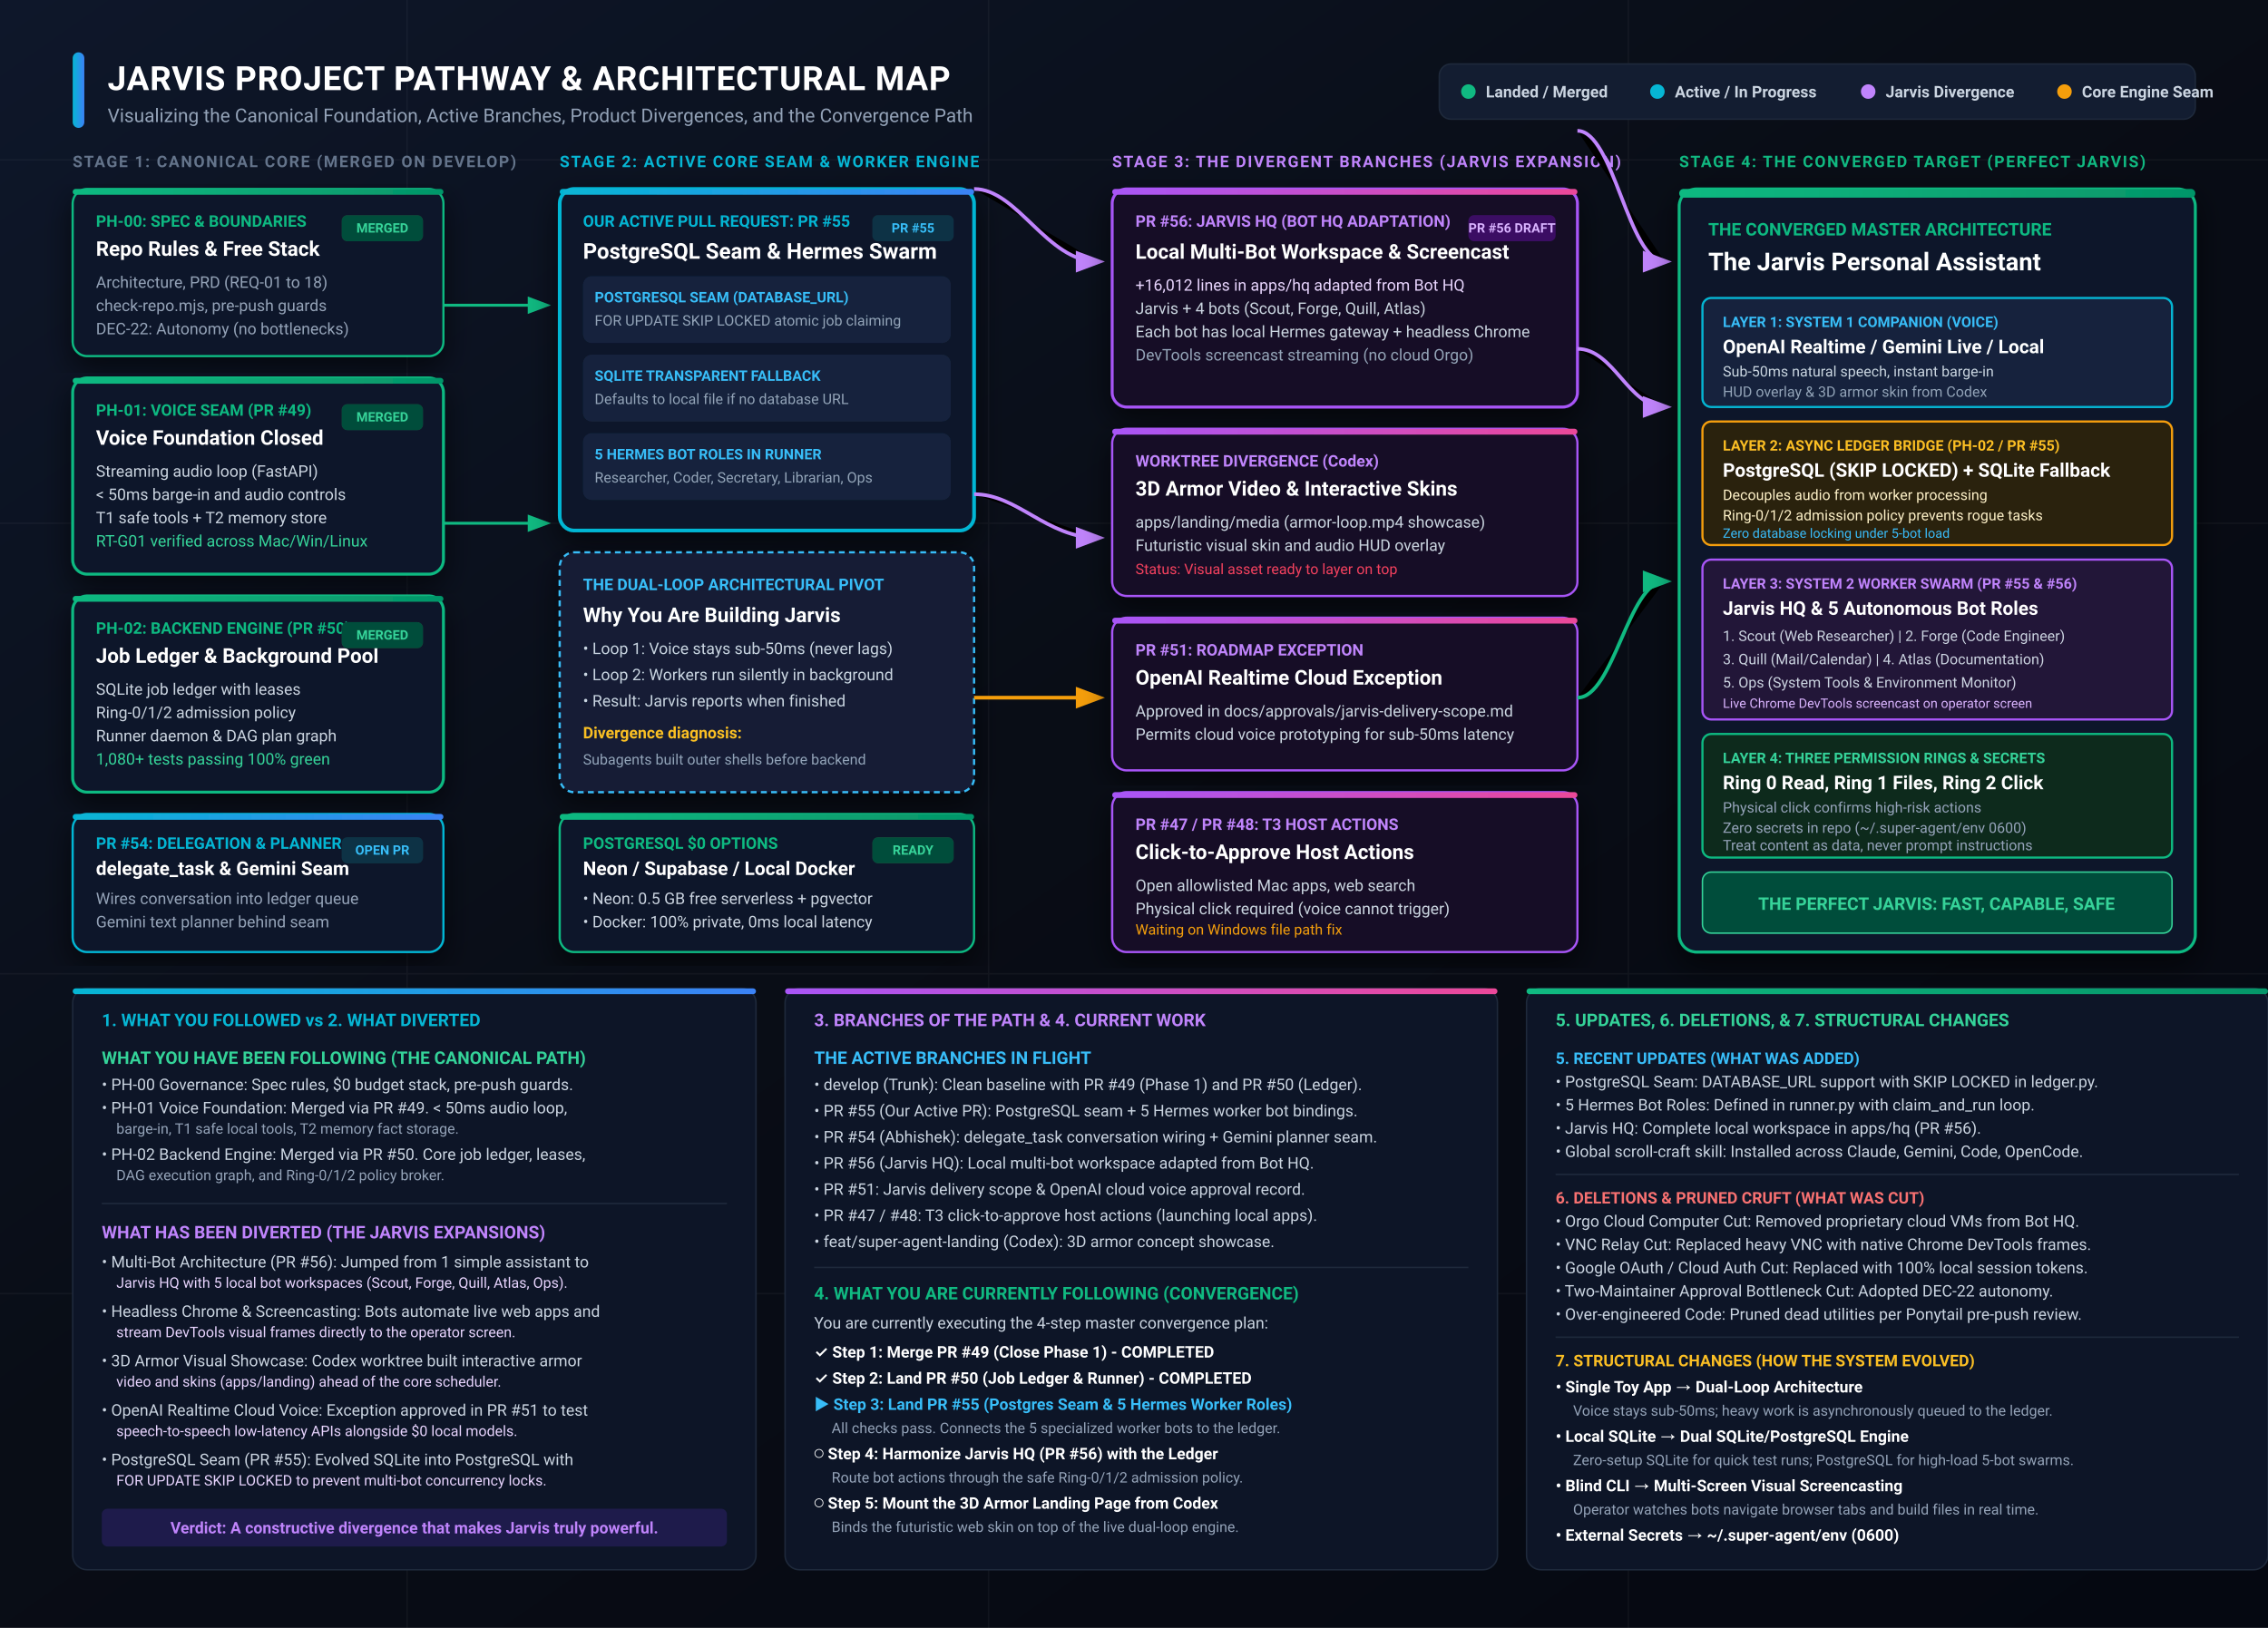
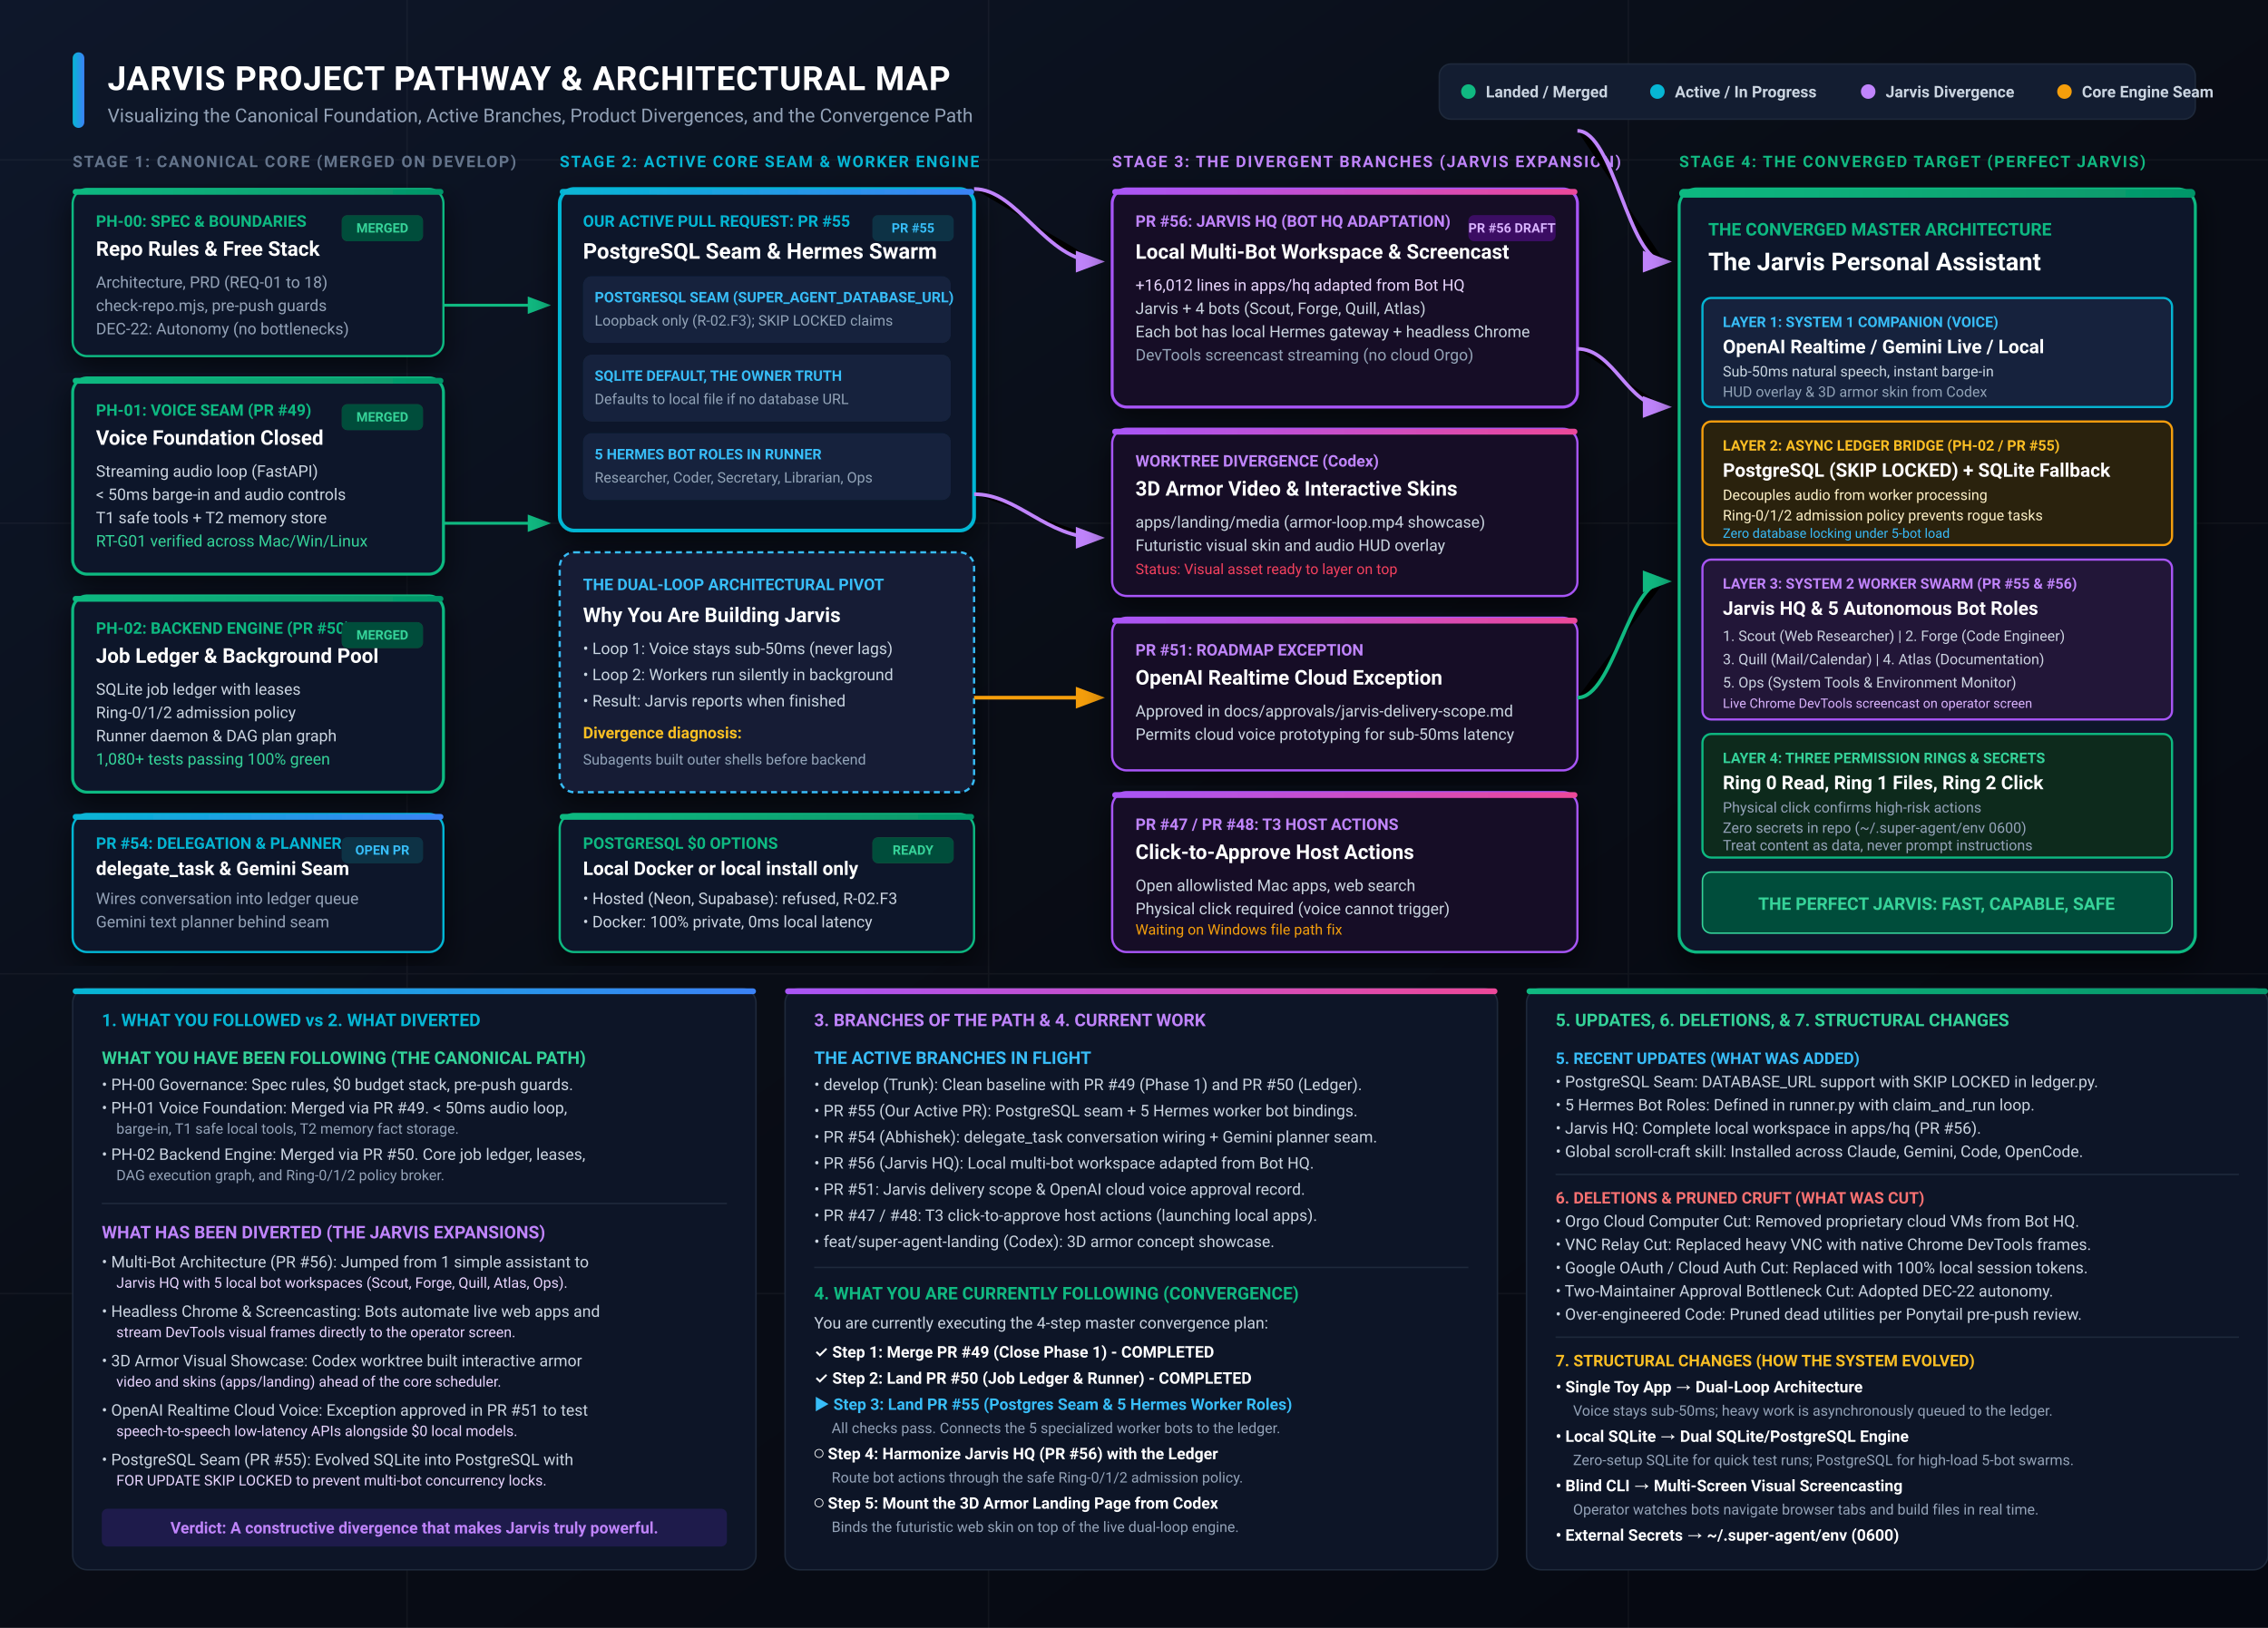
<svg xmlns="http://www.w3.org/2000/svg" viewBox="0 0 1560 1120" width="100%" height="100%" style="background:#090d16; font-family:-apple-system, BlinkMacSystemFont, 'Segoe UI', Roboto, Helvetica, Arial, sans-serif;">
  <defs>
    <linearGradient id="bgGlow" x1="0%" y1="0%" x2="100%" y2="100%">
      <stop offset="0%" stop-color="#0e172a" />
      <stop offset="45%" stop-color="#090d16" />
      <stop offset="100%" stop-color="#050811" />
    </linearGradient>
    <linearGradient id="cyanGrad" x1="0%" y1="0%" x2="100%" y2="0%">
      <stop offset="0%" stop-color="#06b6d4" />
      <stop offset="100%" stop-color="#3b82f6" />
    </linearGradient>
    <linearGradient id="greenGrad" x1="0%" y1="0%" x2="100%" y2="0%">
      <stop offset="0%" stop-color="#10b981" />
      <stop offset="100%" stop-color="#059669" />
    </linearGradient>
    <linearGradient id="purpleGrad" x1="0%" y1="0%" x2="100%" y2="0%">
      <stop offset="0%" stop-color="#a855f7" />
      <stop offset="100%" stop-color="#ec4899" />
    </linearGradient>
    <linearGradient id="amberGrad" x1="0%" y1="0%" x2="100%" y2="0%">
      <stop offset="0%" stop-color="#f59e0b" />
      <stop offset="100%" stop-color="#ea580c" />
    </linearGradient>
    <linearGradient id="redGrad" x1="0%" y1="0%" x2="100%" y2="0%">
      <stop offset="0%" stop-color="#ef4444" />
      <stop offset="100%" stop-color="#b91c1c" />
    </linearGradient>
    <filter id="cardShadow" x="-10%" y="-10%" width="120%" height="120%">
      <feDropShadow dx="0" dy="8" stdDeviation="10" flood-color="#000000" flood-opacity="0.6" />
    </filter>
    <marker id="arrowCyan" markerWidth="10" markerHeight="10" refX="6" refY="3" orient="auto">
      <path d="M0,0 L0,6 L8,3 z" fill="#06b6d4" />
    </marker>
    <marker id="arrowGreen" markerWidth="10" markerHeight="10" refX="6" refY="3" orient="auto">
      <path d="M0,0 L0,6 L8,3 z" fill="#10b981" />
    </marker>
    <marker id="arrowPurple" markerWidth="10" markerHeight="10" refX="6" refY="3" orient="auto">
      <path d="M0,0 L0,6 L8,3 z" fill="#c084fc" />
    </marker>
    <marker id="arrowAmber" markerWidth="10" markerHeight="10" refX="6" refY="3" orient="auto">
      <path d="M0,0 L0,6 L8,3 z" fill="#f59e0b" />
    </marker>
  </defs>
  <rect width="1560" height="1120" fill="url(#bgGlow)" />
  <g opacity="0.04" stroke="#ffffff" stroke-width="1">
    <line x1="0" y1="110" x2="1560" y2="110" />
    <line x1="0" y1="360" x2="1560" y2="360" />
    <line x1="0" y1="670" x2="1560" y2="670" />
    <line x1="0" y1="890" x2="1560" y2="890" />
    <line x1="280" y1="0" x2="280" y2="1120" />
    <line x1="680" y1="0" x2="680" y2="1120" />
    <line x1="1120" y1="0" x2="1120" y2="1120" />
  </g>
  <g transform="translate(50, 36)">
    <rect x="0" y="0" width="8" height="52" rx="4" fill="url(#cyanGrad)" />
    <text x="24" y="26" fill="#ffffff" font-size="23" font-weight="700" letter-spacing="0.5">JARVIS PROJECT PATHWAY &amp; ARCHITECTURAL MAP</text>
    <text x="24" y="48" fill="#94a3b8" font-size="13">Visualizing the Canonical Foundation, Active Branches, Product Divergences, and the Convergence Path</text>
    <g transform="translate(940, 8)">
      <rect x="0" y="0" width="520" height="38" rx="8" fill="#131d31" stroke="#1e293b" stroke-width="1" />
      <circle cx="20" cy="19" r="5" fill="#10b981" />
      <text x="32" y="23" fill="#cbd5e1" font-size="11" font-weight="600">Landed / Merged</text>
      <circle cx="150" cy="19" r="5" fill="#06b6d4" />
      <text x="162" y="23" fill="#cbd5e1" font-size="11" font-weight="600">Active / In Progress</text>
      <circle cx="295" cy="19" r="5" fill="#c084fc" />
      <text x="307" y="23" fill="#cbd5e1" font-size="11" font-weight="600">Jarvis Divergence</text>
      <circle cx="430" cy="19" r="5" fill="#f59e0b" />
      <text x="442" y="23" fill="#cbd5e1" font-size="11" font-weight="600">Core Engine Seam</text>
    </g>
  </g>
  <g transform="translate(50, 115)">
    <text x="0" y="0" fill="#64748b" font-size="11" font-weight="700" letter-spacing="1">STAGE 1: CANONICAL CORE (MERGED ON DEVELOP)</text>
    <g transform="translate(0, 15)" filter="url(#cardShadow)">
      <rect width="255" height="115" rx="10" fill="#0f172a" stroke="#10b981" stroke-width="1.5" />
      <rect x="0" y="0" width="255" height="4" rx="2" fill="url(#greenGrad)" />
      <text x="16" y="26" fill="#10b981" font-size="11" font-weight="700">PH-00: SPEC &amp; BOUNDARIES</text>
      <text x="16" y="46" fill="#ffffff" font-size="14" font-weight="600">Repo Rules &amp; Free Stack</text>
      <text x="16" y="68" fill="#94a3b8" font-size="11">Architecture, PRD (REQ-01 to 18)</text>
      <text x="16" y="84" fill="#94a3b8" font-size="11">check-repo.mjs, pre-push guards</text>
      <text x="16" y="100" fill="#94a3b8" font-size="11">DEC-22: Autonomy (no bottlenecks)</text>
      <rect x="185" y="18" width="56" height="18" rx="4" fill="#064e3b" />
      <text x="213" y="30" fill="#34d399" font-size="9" font-weight="700" text-anchor="middle">MERGED</text>
    </g>
    <g transform="translate(0, 145)" filter="url(#cardShadow)">
      <rect width="255" height="135" rx="10" fill="#0f172a" stroke="#10b981" stroke-width="2" />
      <rect x="0" y="0" width="255" height="4" rx="2" fill="url(#greenGrad)" />
      <text x="16" y="26" fill="#10b981" font-size="11" font-weight="700">PH-01: VOICE SEAM (PR #49)</text>
      <text x="16" y="46" fill="#ffffff" font-size="14" font-weight="600">Voice Foundation Closed</text>
      <text x="16" y="68" fill="#cbd5e1" font-size="11">Streaming audio loop (FastAPI)</text>
      <text x="16" y="84" fill="#cbd5e1" font-size="11">&lt; 50ms barge-in and audio controls</text>
      <text x="16" y="100" fill="#cbd5e1" font-size="11">T1 safe tools + T2 memory store</text>
      <text x="16" y="116" fill="#34d399" font-size="11">RT-G01 verified across Mac/Win/Linux</text>
      <rect x="185" y="18" width="56" height="18" rx="4" fill="#064e3b" />
      <text x="213" y="30" fill="#34d399" font-size="9" font-weight="700" text-anchor="middle">MERGED</text>
    </g>
    <g transform="translate(0, 295)" filter="url(#cardShadow)">
      <rect width="255" height="135" rx="10" fill="#0f172a" stroke="#10b981" stroke-width="2" />
      <rect x="0" y="0" width="255" height="4" rx="2" fill="url(#greenGrad)" />
      <text x="16" y="26" fill="#10b981" font-size="11" font-weight="700">PH-02: BACKEND ENGINE (PR #50)</text>
      <text x="16" y="46" fill="#ffffff" font-size="14" font-weight="600">Job Ledger &amp; Background Pool</text>
      <text x="16" y="68" fill="#cbd5e1" font-size="11">SQLite job ledger with leases</text>
      <text x="16" y="84" fill="#cbd5e1" font-size="11">Ring-0/1/2 admission policy</text>
      <text x="16" y="100" fill="#cbd5e1" font-size="11">Runner daemon &amp; DAG plan graph</text>
      <text x="16" y="116" fill="#34d399" font-size="11">1,080+ tests passing 100% green</text>
      <rect x="185" y="18" width="56" height="18" rx="4" fill="#064e3b" />
      <text x="213" y="30" fill="#34d399" font-size="9" font-weight="700" text-anchor="middle">MERGED</text>
    </g>
    <g transform="translate(0, 445)" filter="url(#cardShadow)">
      <rect width="255" height="95" rx="10" fill="#0f172a" stroke="#06b6d4" stroke-width="1.5" />
      <rect x="0" y="0" width="255" height="4" rx="2" fill="url(#cyanGrad)" />
      <text x="16" y="24" fill="#06b6d4" font-size="11" font-weight="700">PR #54: DELEGATION &amp; PLANNER</text>
      <text x="16" y="42" fill="#ffffff" font-size="13" font-weight="600">delegate_task &amp; Gemini Seam</text>
      <text x="16" y="62" fill="#94a3b8" font-size="11">Wires conversation into ledger queue</text>
      <text x="16" y="78" fill="#94a3b8" font-size="11">Gemini text planner behind seam</text>
      <rect x="185" y="16" width="56" height="18" rx="4" fill="#083344" />
      <text x="213" y="28" fill="#38bdf8" font-size="9" font-weight="700" text-anchor="middle">OPEN PR</text>
    </g>
  </g>
  <path d="M 305 210 L 375 210" stroke="#10b981" stroke-width="2" marker-end="url(#arrowGreen)" />
  <path d="M 305 360 L 375 360" stroke="#10b981" stroke-width="2" marker-end="url(#arrowGreen)" />
  <g transform="translate(385, 115)">
    <text x="0" y="0" fill="#06b6d4" font-size="11" font-weight="700" letter-spacing="1">STAGE 2: ACTIVE CORE SEAM &amp; WORKER ENGINE</text>
    <g transform="translate(0, 15)" filter="url(#cardShadow)">
      <rect width="285" height="235" rx="10" fill="#0f172a" stroke="#06b6d4" stroke-width="2.5" />
      <rect x="0" y="0" width="285" height="4" rx="2" fill="url(#cyanGrad)" />
      <text x="16" y="26" fill="#06b6d4" font-size="11" font-weight="700">OUR ACTIVE PULL REQUEST: PR #55</text>
      <text x="16" y="48" fill="#ffffff" font-size="15" font-weight="600">PostgreSQL Seam &amp; Hermes Swarm</text>
      <rect x="16" y="60" width="253" height="46" rx="6" fill="#13233c" />
-       <text x="24" y="78" fill="#38bdf8" font-size="10" font-weight="700">POSTGRESQL SEAM (DATABASE_URL)</text>
-       <text x="24" y="94" fill="#94a3b8" font-size="10">FOR UPDATE SKIP LOCKED atomic job claiming</text>
+       <text x="24" y="78" fill="#38bdf8" font-size="10" font-weight="700">POSTGRESQL SEAM (SUPER_AGENT_DATABASE_URL)</text>
+       <text x="24" y="94" fill="#94a3b8" font-size="10">Loopback only (R-02.F3); SKIP LOCKED claims</text>
      <rect x="16" y="114" width="253" height="46" rx="6" fill="#13233c" />
-       <text x="24" y="132" fill="#38bdf8" font-size="10" font-weight="700">SQLITE TRANSPARENT FALLBACK</text>
+       <text x="24" y="132" fill="#38bdf8" font-size="10" font-weight="700">SQLITE DEFAULT, THE OWNER TRUTH</text>
      <text x="24" y="148" fill="#94a3b8" font-size="10">Defaults to local file if no database URL</text>
      <rect x="16" y="168" width="253" height="46" rx="6" fill="#13233c" />
      <text x="24" y="186" fill="#38bdf8" font-size="10" font-weight="700">5 HERMES BOT ROLES IN RUNNER</text>
      <text x="24" y="202" fill="#94a3b8" font-size="10">Researcher, Coder, Secretary, Librarian, Ops</text>
      <rect x="215" y="18" width="56" height="18" rx="4" fill="#083344" />
      <text x="243" y="30" fill="#38bdf8" font-size="9" font-weight="700" text-anchor="middle">PR #55</text>
    </g>
    <g transform="translate(0, 265)" filter="url(#cardShadow)">
      <rect width="285" height="165" rx="10" fill="#131e36" stroke="#38bdf8" stroke-width="1.5" stroke-dasharray="4 3" />
      <text x="16" y="26" fill="#38bdf8" font-size="11" font-weight="700">THE DUAL-LOOP ARCHITECTURAL PIVOT</text>
      <text x="16" y="48" fill="#ffffff" font-size="14" font-weight="600">Why You Are Building Jarvis</text>
      <text x="16" y="70" fill="#cbd5e1" font-size="11">• Loop 1: Voice stays sub-50ms (never lags)</text>
      <text x="16" y="88" fill="#cbd5e1" font-size="11">• Loop 2: Workers run silently in background</text>
      <text x="16" y="106" fill="#cbd5e1" font-size="11">• Result: Jarvis reports when finished</text>
      <text x="16" y="128" fill="#fbbf24" font-size="11" font-weight="600">Divergence diagnosis:</text>
      <text x="16" y="146" fill="#94a3b8" font-size="10">Subagents built outer shells before backend</text>
    </g>
    <g transform="translate(0, 445)" filter="url(#cardShadow)">
      <rect width="285" height="95" rx="10" fill="#0f172a" stroke="#10b981" stroke-width="1.5" />
      <rect x="0" y="0" width="285" height="4" rx="2" fill="url(#greenGrad)" />
      <text x="16" y="24" fill="#10b981" font-size="11" font-weight="700">POSTGRESQL $0 OPTIONS</text>
-       <text x="16" y="42" fill="#ffffff" font-size="13" font-weight="600">Neon / Supabase / Local Docker</text>
-       <text x="16" y="62" fill="#cbd5e1" font-size="11">• Neon: 0.5 GB free serverless + pgvector</text>
+       <text x="16" y="42" fill="#ffffff" font-size="13" font-weight="600">Local Docker or local install only</text>
+       <text x="16" y="62" fill="#cbd5e1" font-size="11">• Hosted (Neon, Supabase): refused, R-02.F3</text>
      <text x="16" y="78" fill="#cbd5e1" font-size="11">• Docker: 100% private, 0ms local latency</text>
      <rect x="215" y="16" width="56" height="18" rx="4" fill="#064e3b" />
      <text x="243" y="28" fill="#34d399" font-size="9" font-weight="700" text-anchor="middle">READY</text>
    </g>
  </g>
  <path d="M 670 130 C 700 130, 720 180, 755 180" stroke="#c084fc" stroke-width="2.5" marker-end="url(#arrowPurple)" />
  <path d="M 670 340 C 700 340, 720 370, 755 370" stroke="#c084fc" stroke-width="2.5" marker-end="url(#arrowPurple)" />
  <path d="M 670 480 C 700 480, 720 480, 755 480" stroke="#f59e0b" stroke-width="2.5" marker-end="url(#arrowAmber)" />
  <g transform="translate(765, 115)">
    <text x="0" y="0" fill="#c084fc" font-size="11" font-weight="700" letter-spacing="1">STAGE 3: THE DIVERGENT BRANCHES (JARVIS EXPANSION)</text>
    <g transform="translate(0, 15)" filter="url(#cardShadow)">
      <rect width="320" height="150" rx="10" fill="#171026" stroke="#a855f7" stroke-width="2" />
      <rect x="0" y="0" width="320" height="4" rx="2" fill="url(#purpleGrad)" />
      <text x="16" y="26" fill="#c084fc" font-size="11" font-weight="700">PR #56: JARVIS HQ (BOT HQ ADAPTATION)</text>
      <text x="16" y="48" fill="#ffffff" font-size="14" font-weight="600">Local Multi-Bot Workspace &amp; Screencast</text>
      <text x="16" y="70" fill="#e9d5ff" font-size="11">+16,012 lines in apps/hq adapted from Bot HQ</text>
      <text x="16" y="86" fill="#cbd5e1" font-size="11">Jarvis + 4 bots (Scout, Forge, Quill, Atlas)</text>
      <text x="16" y="102" fill="#cbd5e1" font-size="11">Each bot has local Hermes gateway + headless Chrome</text>
      <text x="16" y="118" fill="#94a3b8" font-size="11">DevTools screencast streaming (no cloud Orgo)</text>
      <rect x="245" y="18" width="60" height="18" rx="4" fill="#3b0764" />
      <text x="275" y="30" fill="#d8b4fe" font-size="9" font-weight="700" text-anchor="middle">PR #56 DRAFT</text>
    </g>
    <g transform="translate(0, 180)" filter="url(#cardShadow)">
      <rect width="320" height="115" rx="10" fill="#171026" stroke="#a855f7" stroke-width="1.5" />
      <rect x="0" y="0" width="320" height="4" rx="2" fill="url(#purpleGrad)" />
      <text x="16" y="26" fill="#c084fc" font-size="11" font-weight="700">WORKTREE DIVERGENCE (Codex)</text>
      <text x="16" y="46" fill="#ffffff" font-size="14" font-weight="600">3D Armor Video &amp; Interactive Skins</text>
      <text x="16" y="68" fill="#cbd5e1" font-size="11">apps/landing/media (armor-loop.mp4 showcase)</text>
      <text x="16" y="84" fill="#cbd5e1" font-size="11">Futuristic visual skin and audio HUD overlay</text>
      <text x="16" y="100" fill="#f43f5e" font-size="10">Status: Visual asset ready to layer on top</text>
    </g>
    <g transform="translate(0, 310)" filter="url(#cardShadow)">
      <rect width="320" height="105" rx="10" fill="#171026" stroke="#a855f7" stroke-width="1.5" />
      <rect x="0" y="0" width="320" height="4" rx="2" fill="url(#purpleGrad)" />
      <text x="16" y="26" fill="#c084fc" font-size="11" font-weight="700">PR #51: ROADMAP EXCEPTION</text>
      <text x="16" y="46" fill="#ffffff" font-size="14" font-weight="600">OpenAI Realtime Cloud Exception</text>
      <text x="16" y="68" fill="#cbd5e1" font-size="11">Approved in docs/approvals/jarvis-delivery-scope.md</text>
      <text x="16" y="84" fill="#cbd5e1" font-size="11">Permits cloud voice prototyping for sub-50ms latency</text>
    </g>
    <g transform="translate(0, 430)" filter="url(#cardShadow)">
      <rect width="320" height="110" rx="10" fill="#171026" stroke="#a855f7" stroke-width="1.5" />
      <rect x="0" y="0" width="320" height="4" rx="2" fill="url(#purpleGrad)" />
      <text x="16" y="26" fill="#c084fc" font-size="11" font-weight="700">PR #47 / PR #48: T3 HOST ACTIONS</text>
      <text x="16" y="46" fill="#ffffff" font-size="14" font-weight="600">Click-to-Approve Host Actions</text>
      <text x="16" y="68" fill="#cbd5e1" font-size="11">Open allowlisted Mac apps, web search</text>
      <text x="16" y="84" fill="#cbd5e1" font-size="11">Physical click required (voice cannot trigger)</text>
      <text x="16" y="98" fill="#f59e0b" font-size="10">Waiting on Windows file path fix</text>
    </g>
  </g>
  <path d="M 1085 90 C 1110 90, 1120 180, 1145 180" stroke="#c084fc" stroke-width="2.5" marker-end="url(#arrowPurple)" />
  <path d="M 1085 240 C 1110 240, 1120 280, 1145 280" stroke="#c084fc" stroke-width="2.5" marker-end="url(#arrowPurple)" />
  <path d="M 1085 480 C 1110 480, 1120 400, 1145 400" stroke="#10b981" stroke-width="2.5" marker-end="url(#arrowGreen)" />
  <g transform="translate(1155, 115)">
    <text x="0" y="0" fill="#10b981" font-size="11" font-weight="700" letter-spacing="1">STAGE 4: THE CONVERGED TARGET (PERFECT JARVIS)</text>
    <g transform="translate(0, 15)" filter="url(#cardShadow)">
      <rect width="355" height="525" rx="12" fill="#0c192c" stroke="#10b981" stroke-width="2" />
      <rect x="0" y="0" width="355" height="6" rx="3" fill="url(#greenGrad)" />
      <text x="20" y="32" fill="#10b981" font-size="12" font-weight="700">THE CONVERGED MASTER ARCHITECTURE</text>
      <text x="20" y="56" fill="#ffffff" font-size="17" font-weight="700">The Jarvis Personal Assistant</text>
      <g transform="translate(16, 75)">
        <rect width="323" height="75" rx="6" fill="#13233c" stroke="#06b6d4" stroke-width="1.5" />
        <text x="14" y="20" fill="#38bdf8" font-size="10" font-weight="700">LAYER 1: SYSTEM 1 COMPANION (VOICE)</text>
        <text x="14" y="38" fill="#ffffff" font-size="13" font-weight="600">OpenAI Realtime / Gemini Live / Local</text>
        <text x="14" y="54" fill="#cbd5e1" font-size="10">Sub-50ms natural speech, instant barge-in</text>
        <text x="14" y="68" fill="#94a3b8" font-size="10">HUD overlay &amp; 3D armor skin from Codex</text>
      </g>
      <g transform="translate(16, 160)">
        <rect width="323" height="85" rx="6" fill="#2b2010" stroke="#f59e0b" stroke-width="1.5" />
        <text x="14" y="20" fill="#fbbf24" font-size="10" font-weight="700">LAYER 2: ASYNC LEDGER BRIDGE (PH-02 / PR #55)</text>
        <text x="14" y="38" fill="#ffffff" font-size="13" font-weight="600">PostgreSQL (SKIP LOCKED) + SQLite Fallback</text>
        <text x="14" y="54" fill="#fef3c7" font-size="10">Decouples audio from worker processing</text>
        <text x="14" y="68" fill="#fef3c7" font-size="10">Ring-0/1/2 admission policy prevents rogue tasks</text>
        <text x="14" y="80" fill="#38bdf8" font-size="9">Zero database locking under 5-bot load</text>
      </g>
      <g transform="translate(16, 255)">
        <rect width="323" height="110" rx="6" fill="#241538" stroke="#a855f7" stroke-width="1.5" />
        <text x="14" y="20" fill="#c084fc" font-size="10" font-weight="700">LAYER 3: SYSTEM 2 WORKER SWARM (PR #55 &amp; #56)</text>
        <text x="14" y="38" fill="#ffffff" font-size="13" font-weight="600">Jarvis HQ &amp; 5 Autonomous Bot Roles</text>
        <text x="14" y="56" fill="#cbd5e1" font-size="10">1. Scout (Web Researcher) | 2. Forge (Code Engineer)</text>
        <text x="14" y="72" fill="#cbd5e1" font-size="10">3. Quill (Mail/Calendar) | 4. Atlas (Documentation)</text>
        <text x="14" y="88" fill="#cbd5e1" font-size="10">5. Ops (System Tools &amp; Environment Monitor)</text>
        <text x="14" y="102" fill="#d8b4fe" font-size="9">Live Chrome DevTools screencast on operator screen</text>
      </g>
      <g transform="translate(16, 375)">
        <rect width="323" height="85" rx="6" fill="#0f291e" stroke="#10b981" stroke-width="1.5" />
        <text x="14" y="20" fill="#34d399" font-size="10" font-weight="700">LAYER 4: THREE PERMISSION RINGS &amp; SECRETS</text>
        <text x="14" y="38" fill="#ffffff" font-size="13" font-weight="600">Ring 0 Read, Ring 1 Files, Ring 2 Click</text>
        <text x="14" y="54" fill="#94a3b8" font-size="10">Physical click confirms high-risk actions</text>
        <text x="14" y="68" fill="#94a3b8" font-size="10">Zero secrets in repo (~/.super-agent/env 0600)</text>
        <text x="14" y="80" fill="#94a3b8" font-size="10">Treat content as data, never prompt instructions</text>
      </g>
      <g transform="translate(16, 470)">
        <rect width="323" height="42" rx="6" fill="#064e3b" stroke="#34d399" stroke-width="1" />
        <text x="161" y="26" fill="#34d399" font-size="12" font-weight="700" text-anchor="middle">THE PERFECT JARVIS: FAST, CAPABLE, SAFE</text>
      </g>
    </g>
  </g>
  <g transform="translate(50, 680)">
    <g transform="translate(0, 0)">
      <rect width="470" height="400" rx="10" fill="#0d1527" stroke="#1e293b" stroke-width="1" />
      <rect x="0" y="0" width="470" height="4" rx="2" fill="url(#cyanGrad)" />
      <text x="20" y="26" fill="#06b6d4" font-size="12" font-weight="700">1. WHAT YOU FOLLOWED vs 2. WHAT DIVERTED</text>
      <text x="20" y="52" fill="#34d399" font-size="12" font-weight="700">WHAT YOU HAVE BEEN FOLLOWING (THE CANONICAL PATH)</text>
      <text x="20" y="70" fill="#cbd5e1" font-size="11">• PH-00 Governance: Spec rules, $0 budget stack, pre-push guards.</text>
      <text x="20" y="86" fill="#cbd5e1" font-size="11">• PH-01 Voice Foundation: Merged via PR #49. &lt; 50ms audio loop,</text>
      <text x="30" y="100" fill="#94a3b8" font-size="10">barge-in, T1 safe local tools, T2 memory fact storage.</text>
      <text x="20" y="118" fill="#cbd5e1" font-size="11">• PH-02 Backend Engine: Merged via PR #50. Core job ledger, leases,</text>
      <text x="30" y="132" fill="#94a3b8" font-size="10">DAG execution graph, and Ring-0/1/2 policy broker.</text>
      <line x1="20" y1="148" x2="450" y2="148" stroke="#1e293b" stroke-width="1" />
      <text x="20" y="172" fill="#c084fc" font-size="12" font-weight="700">WHAT HAS BEEN DIVERTED (THE JARVIS EXPANSIONS)</text>
      <text x="20" y="192" fill="#cbd5e1" font-size="11">• Multi-Bot Architecture (PR #56): Jumped from 1 simple assistant to</text>
      <text x="30" y="206" fill="#e9d5ff" font-size="10">Jarvis HQ with 5 local bot workspaces (Scout, Forge, Quill, Atlas, Ops).</text>
      <text x="20" y="226" fill="#cbd5e1" font-size="11">• Headless Chrome &amp; Screencasting: Bots automate live web apps and</text>
      <text x="30" y="240" fill="#e9d5ff" font-size="10">stream DevTools visual frames directly to the operator screen.</text>
      <text x="20" y="260" fill="#cbd5e1" font-size="11">• 3D Armor Visual Showcase: Codex worktree built interactive armor</text>
      <text x="30" y="274" fill="#e9d5ff" font-size="10">video and skins (apps/landing) ahead of the core scheduler.</text>
      <text x="20" y="294" fill="#cbd5e1" font-size="11">• OpenAI Realtime Cloud Voice: Exception approved in PR #51 to test</text>
      <text x="30" y="308" fill="#e9d5ff" font-size="10">speech-to-speech low-latency APIs alongside $0 local models.</text>
      <text x="20" y="328" fill="#cbd5e1" font-size="11">• PostgreSQL Seam (PR #55): Evolved SQLite into PostgreSQL with</text>
      <text x="30" y="342" fill="#e9d5ff" font-size="10">FOR UPDATE SKIP LOCKED to prevent multi-bot concurrency locks.</text>
      <rect x="20" y="358" width="430" height="26" rx="4" fill="#1e1b4b" />
      <text x="235" y="375" fill="#c084fc" font-size="11" font-weight="600" text-anchor="middle">Verdict: A constructive divergence that makes Jarvis truly powerful.</text>
    </g>
    <g transform="translate(490, 0)">
      <rect width="490" height="400" rx="10" fill="#0d1527" stroke="#1e293b" stroke-width="1" />
      <rect x="0" y="0" width="490" height="4" rx="2" fill="url(#purpleGrad)" />
      <text x="20" y="26" fill="#c084fc" font-size="12" font-weight="700">3. BRANCHES OF THE PATH &amp; 4. CURRENT WORK</text>
      <text x="20" y="52" fill="#38bdf8" font-size="12" font-weight="700">THE ACTIVE BRANCHES IN FLIGHT</text>
      <text x="20" y="70" fill="#cbd5e1" font-size="11">• develop (Trunk): Clean baseline with PR #49 (Phase 1) and PR #50 (Ledger).</text>
      <text x="20" y="88" fill="#cbd5e1" font-size="11">• PR #55 (Our Active PR): PostgreSQL seam + 5 Hermes worker bot bindings.</text>
      <text x="20" y="106" fill="#cbd5e1" font-size="11">• PR #54 (Abhishek): delegate_task conversation wiring + Gemini planner seam.</text>
      <text x="20" y="124" fill="#cbd5e1" font-size="11">• PR #56 (Jarvis HQ): Local multi-bot workspace adapted from Bot HQ.</text>
      <text x="20" y="142" fill="#cbd5e1" font-size="11">• PR #51: Jarvis delivery scope &amp; OpenAI cloud voice approval record.</text>
      <text x="20" y="160" fill="#cbd5e1" font-size="11">• PR #47 / #48: T3 click-to-approve host actions (launching local apps).</text>
      <text x="20" y="178" fill="#cbd5e1" font-size="11">• feat/super-agent-landing (Codex): 3D armor concept showcase.</text>
      <line x1="20" y1="192" x2="470" y2="192" stroke="#1e293b" stroke-width="1" />
      <text x="20" y="214" fill="#10b981" font-size="12" font-weight="700">4. WHAT YOU ARE CURRENTLY FOLLOWING (CONVERGENCE)</text>
      <text x="20" y="234" fill="#cbd5e1" font-size="11">You are currently executing the 4-step master convergence plan:</text>
      <text x="20" y="254" fill="#ffffff" font-size="11" font-weight="600">✓ Step 1: Merge PR #49 (Close Phase 1) - COMPLETED</text>
      <text x="20" y="272" fill="#ffffff" font-size="11" font-weight="600">✓ Step 2: Land PR #50 (Job Ledger &amp; Runner) - COMPLETED</text>
      <text x="20" y="290" fill="#38bdf8" font-size="11" font-weight="700">▶ Step 3: Land PR #55 (Postgres Seam &amp; 5 Hermes Worker Roles)</text>
      <text x="32" y="306" fill="#94a3b8" font-size="10">All checks pass. Connects the 5 specialized worker bots to the ledger.</text>
      <text x="20" y="324" fill="#ffffff" font-size="11" font-weight="600">○ Step 4: Harmonize Jarvis HQ (PR #56) with the Ledger</text>
      <text x="32" y="340" fill="#94a3b8" font-size="10">Route bot actions through the safe Ring-0/1/2 admission policy.</text>
      <text x="20" y="358" fill="#ffffff" font-size="11" font-weight="600">○ Step 5: Mount the 3D Armor Landing Page from Codex</text>
      <text x="32" y="374" font-size="10" fill="#94a3b8">Binds the futuristic web skin on top of the live dual-loop engine.</text>
    </g>
    <g transform="translate(1000, 0)">
      <rect width="510" height="400" rx="10" fill="#0d1527" stroke="#1e293b" stroke-width="1" />
      <rect x="0" y="0" width="510" height="4" rx="2" fill="url(#greenGrad)" />
      <text x="20" y="26" fill="#34d399" font-size="12" font-weight="700">5. UPDATES, 6. DELETIONS, &amp; 7. STRUCTURAL CHANGES</text>
      <text x="20" y="52" fill="#38bdf8" font-size="11" font-weight="700">5. RECENT UPDATES (WHAT WAS ADDED)</text>
      <text x="20" y="68" fill="#cbd5e1" font-size="11">• PostgreSQL Seam: DATABASE_URL support with SKIP LOCKED in ledger.py.</text>
      <text x="20" y="84" fill="#cbd5e1" font-size="11">• 5 Hermes Bot Roles: Defined in runner.py with claim_and_run loop.</text>
      <text x="20" y="100" fill="#cbd5e1" font-size="11">• Jarvis HQ: Complete local workspace in apps/hq (PR #56).</text>
      <text x="20" y="116" fill="#cbd5e1" font-size="11">• Global scroll-craft skill: Installed across Claude, Gemini, Code, OpenCode.</text>
      <line x1="20" y1="128" x2="490" y2="128" stroke="#1e293b" stroke-width="1" />
      <text x="20" y="148" fill="#f87171" font-size="11" font-weight="700">6. DELETIONS &amp; PRUNED CRUFT (WHAT WAS CUT)</text>
      <text x="20" y="164" fill="#cbd5e1" font-size="11">• Orgo Cloud Computer Cut: Removed proprietary cloud VMs from Bot HQ.</text>
      <text x="20" y="180" fill="#cbd5e1" font-size="11">• VNC Relay Cut: Replaced heavy VNC with native Chrome DevTools frames.</text>
      <text x="20" y="196" fill="#cbd5e1" font-size="11">• Google OAuth / Cloud Auth Cut: Replaced with 100% local session tokens.</text>
      <text x="20" y="212" fill="#cbd5e1" font-size="11">• Two-Maintainer Approval Bottleneck Cut: Adopted DEC-22 autonomy.</text>
      <text x="20" y="228" fill="#cbd5e1" font-size="11">• Over-engineered Code: Pruned dead utilities per Ponytail pre-push review.</text>
      <line x1="20" y1="240" x2="490" y2="240" stroke="#1e293b" stroke-width="1" />
      <text x="20" y="260" fill="#fbbf24" font-size="11" font-weight="700">7. STRUCTURAL CHANGES (HOW THE SYSTEM EVOLVED)</text>
      <text x="20" y="278" fill="#ffffff" font-size="11" font-weight="600">• Single Toy App → Dual-Loop Architecture</text>
      <text x="32" y="294" fill="#94a3b8" font-size="10">Voice stays sub-50ms; heavy work is asynchronously queued to the ledger.</text>
      <text x="20" y="312" fill="#ffffff" font-size="11" font-weight="600">• Local SQLite → Dual SQLite/PostgreSQL Engine</text>
      <text x="32" y="328" fill="#94a3b8" font-size="10">Zero-setup SQLite for quick test runs; PostgreSQL for high-load 5-bot swarms.</text>
      <text x="20" y="346" fill="#ffffff" font-size="11" font-weight="600">• Blind CLI → Multi-Screen Visual Screencasting</text>
      <text x="32" y="362" fill="#94a3b8" font-size="10">Operator watches bots navigate browser tabs and build files in real time.</text>
      <text x="20" y="380" fill="#ffffff" font-size="11" font-weight="600">• External Secrets → ~/.super-agent/env (0600)</text>
    </g>
  </g>
</svg>
